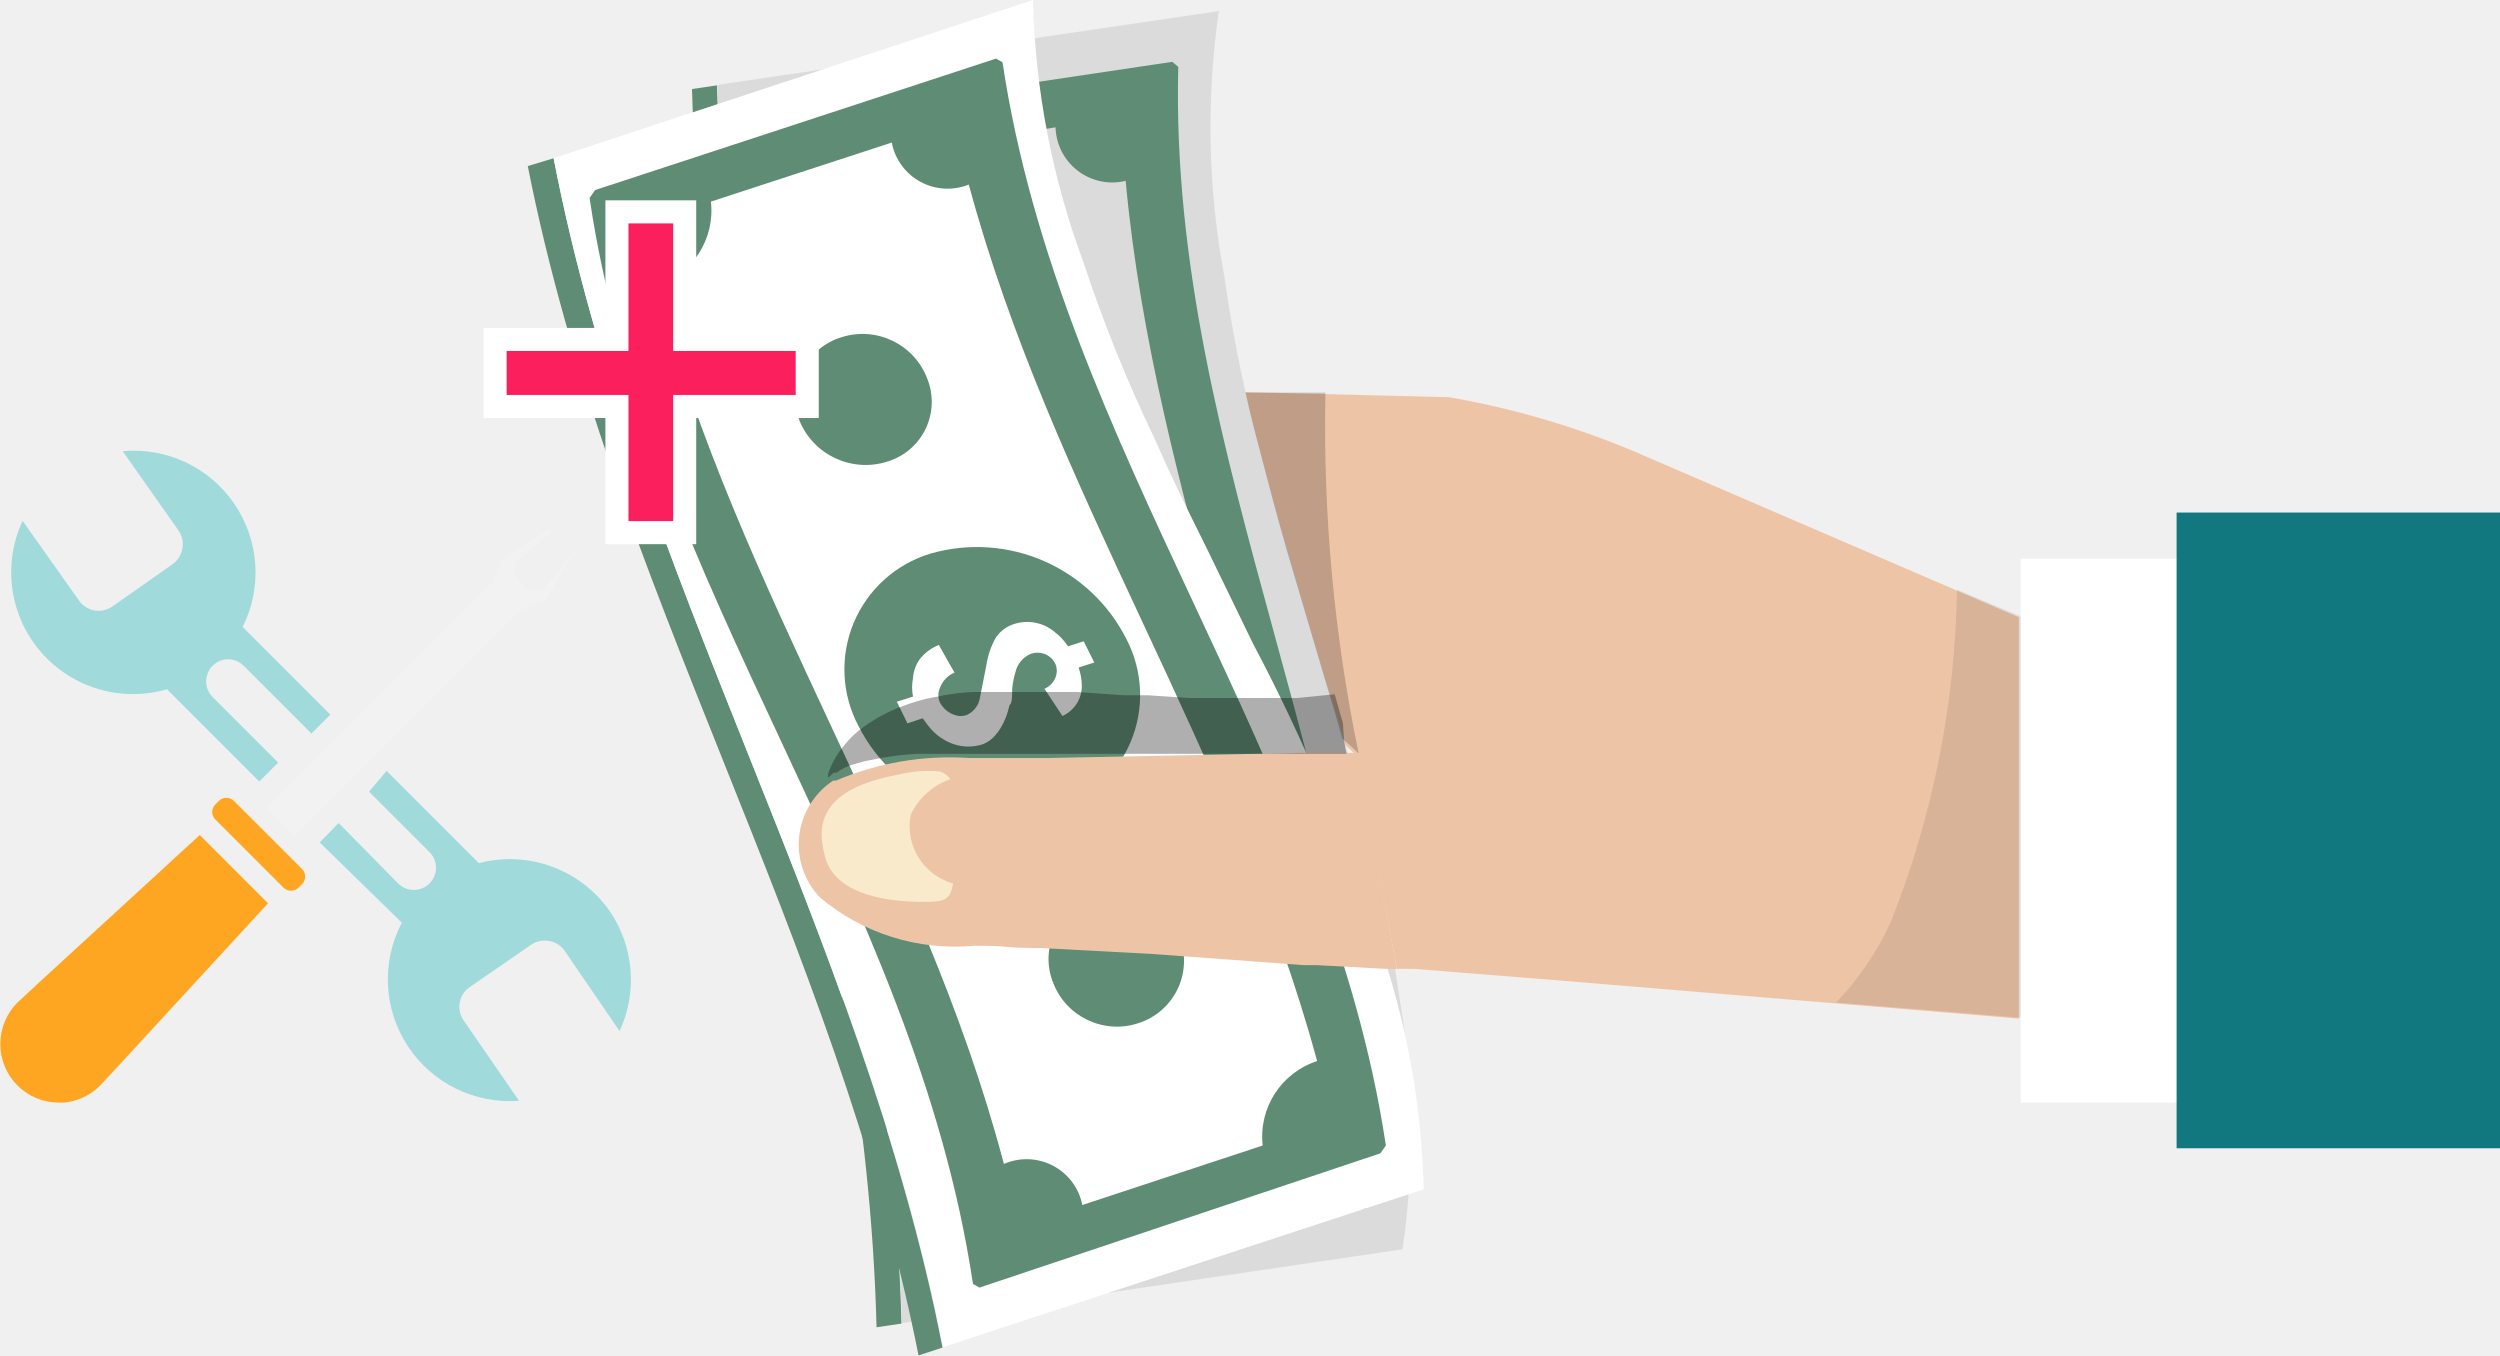
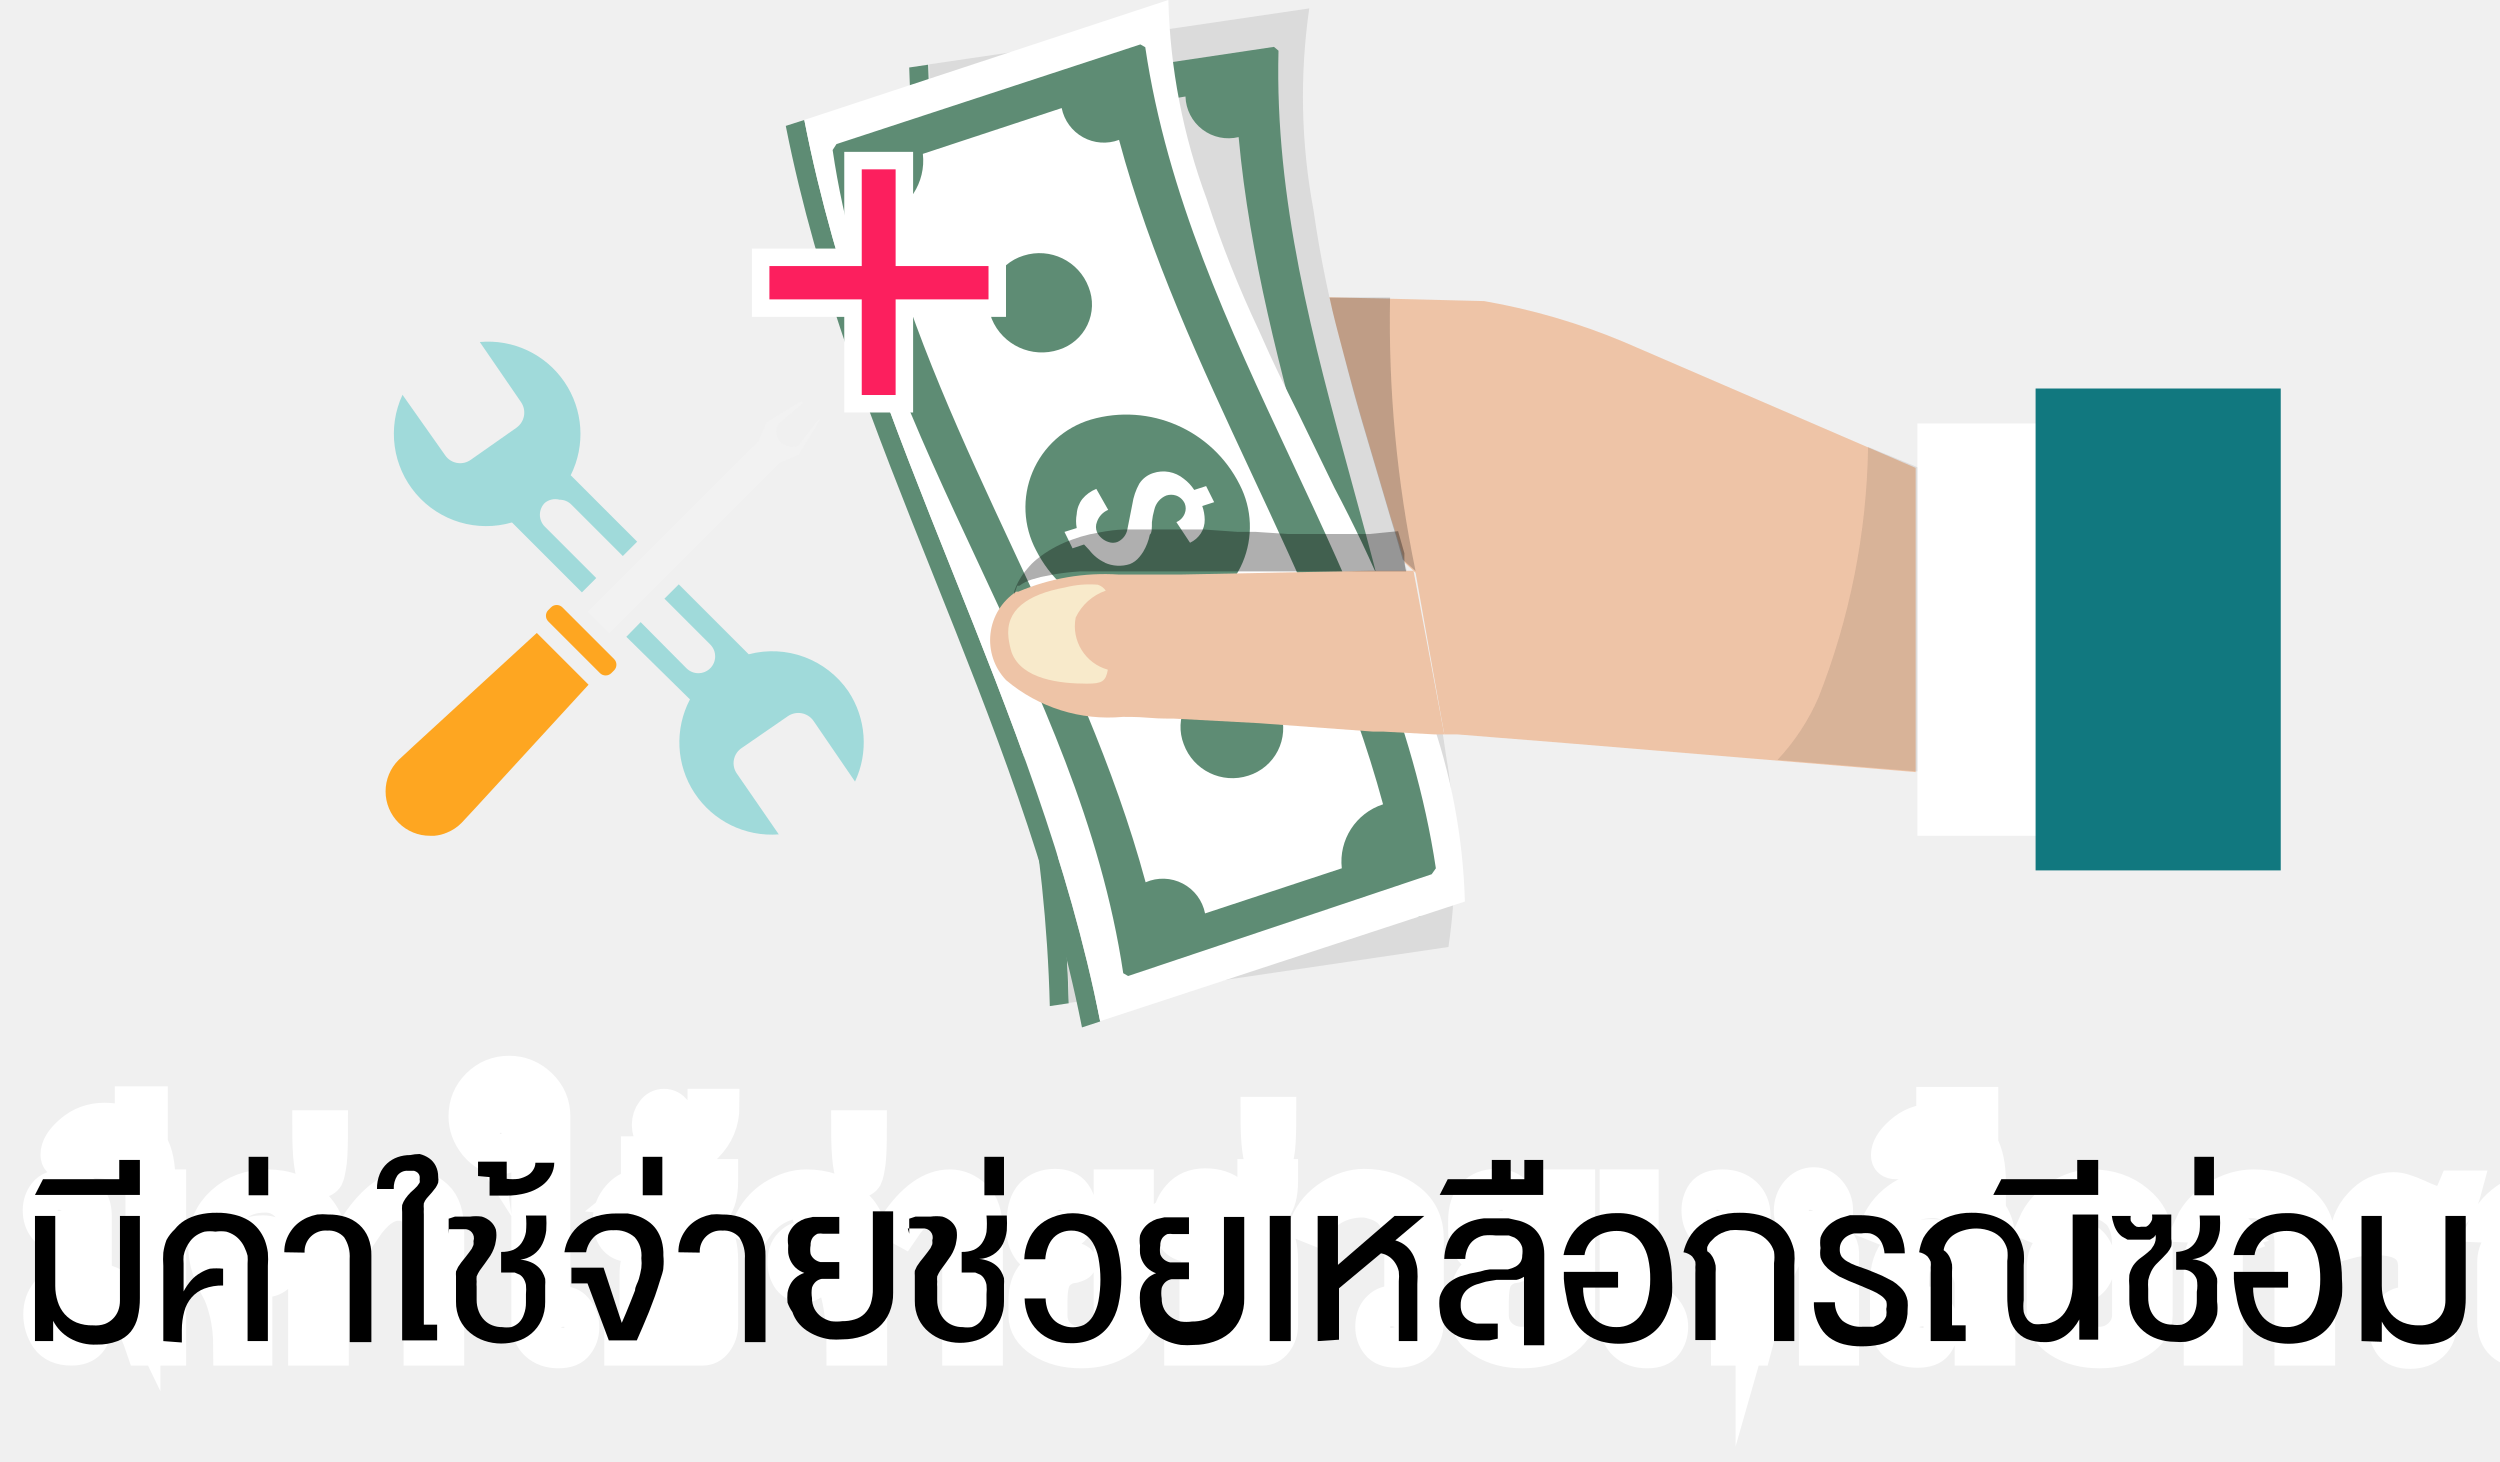
- <svg xmlns="http://www.w3.org/2000/svg" viewBox="0 0 54.19 29.38">
+ <svg xmlns="http://www.w3.org/2000/svg" viewBox="0 0 71.49 41.79">
  <defs>
-     <style>.cls-1{isolation:isolate;}.cls-2{fill:#fff;}.cls-3{fill:#eec4a7;}.cls-4,.cls-8{fill:#8a8a8a;}.cls-4{opacity:0.2;}.cls-10,.cls-4,.cls-8{mix-blend-mode:multiply;}.cls-5{fill:#5e8c74;}.cls-6{fill:#dbdbdb;}.cls-7{fill:#f8eacb;}.cls-8{opacity:0.43;}.cls-9{fill:#11787f;}.cls-10{opacity:0.67;}.cls-11{fill:#878787;}.cls-12,.cls-13{font-size:13.32px;font-family:DBHelvethaicaX-75Bd, DB Helvethaica X;}.cls-12{fill:#ff27ad;stroke:#fff;stroke-miterlimit:10;}.cls-13{fill:#fc1f5e;}.cls-14{fill:#a0dada;}.cls-15{fill:#fea621;}.cls-16{fill:#f2f2f2;}</style>
+     <style>.cls-1{isolation:isolate;}.cls-2{font-size:8.73px;font-family:DBHelvethaicaX-55Regular, DB Helvethaica X;}.cls-13,.cls-2{stroke:#fff;stroke-miterlimit:10;}.cls-3{fill:#fff;}.cls-4{fill:#eec4a7;}.cls-5,.cls-9{fill:#8a8a8a;}.cls-5{opacity:0.2;}.cls-11,.cls-5,.cls-9{mix-blend-mode:multiply;}.cls-6{fill:#5e8c74;}.cls-7{fill:#dbdbdb;}.cls-8{fill:#f8eacb;}.cls-9{opacity:0.43;}.cls-10{fill:#11787f;}.cls-11{opacity:0.67;}.cls-12{fill:#878787;}.cls-13,.cls-14{font-size:13.32px;font-family:DBHelvethaicaX-75Bd, DB Helvethaica X;}.cls-13{fill:#ff27ad;}.cls-14{fill:#fc1f5e;}.cls-15{fill:#a0dada;}.cls-16{fill:#fea621;}.cls-17{fill:#f2f2f2;}</style>
  </defs>
  <g class="cls-1">
    <g id="Layer_2" data-name="Layer 2">
      <g id="Layer_1-2" data-name="Layer 1">
-         <rect class="cls-2" x="43.8" y="12.11" width="3.71" height="11.79" />
-         <path class="cls-3" d="M35.41,9.78a18.49,18.49,0,0,0-4-1.17L25,8.45h-.46l-.17,0-.17,0L24,8.58h0l-.09,0-.06,0a1.79,1.79,0,0,0-.31.21l-.38.39-.73.76,2.87,2.84,1.9,1.89h1v0L29,16l.41.38L30.28,21h0l.36,0,1.12.09,2,.16,10,.83v-8.7Z" />
-         <path class="cls-4" d="M43.8,13.36v8.7l-4-.33A6.28,6.28,0,0,0,41,19.95a20.41,20.41,0,0,0,1.42-7.17Z" />
-         <path class="cls-5" d="M19.54,28.69l-.54.08c-.23-9.27-3.74-17.57-4-26.84l.54-.08C15.8,11.12,19.31,19.42,19.54,28.69Z" />
-         <path class="cls-6" d="M30.4,27.08l-10.85,1.6c-.23-9.27-3.75-17.57-4-26.84L26.42.24A17.58,17.58,0,0,0,26.54,6a32.06,32.06,0,0,0,.83,4c.27,1,.42,1.56.73,2.6h0l.65,2.2a39.78,39.78,0,0,1,1.58,6.8A17.34,17.34,0,0,1,30.4,27.08Z" />
-         <path class="cls-5" d="M21.1,6.74a1.5,1.5,0,0,1,1.69,1.2,1.35,1.35,0,0,1-1.14,1.62,1.55,1.55,0,0,1-1.74-1.19A1.39,1.39,0,0,1,21.1,6.74Z" />
-         <path class="cls-5" d="M24.39,19.66a1.54,1.54,0,0,1,1.73,1.19,1.41,1.41,0,0,1-1.22,1.63,1.48,1.48,0,0,1-1.67-1.2A1.36,1.36,0,0,1,24.39,19.66Z" />
-         <path class="cls-5" d="M16.23,2.83c-.21,8.53,4.39,16.08,4.19,24.61l.12.1,9.05-1.34.14-.15c.19-8.53-4.41-16.07-4.19-24.6l-.13-.11L16.37,2.69Zm6.65-.07A1.23,1.23,0,0,0,24.4,3.92c.63,6.87,3.57,13.14,4.22,20a1.72,1.72,0,0,0-1.47,1.6l-4.07.6A1.23,1.23,0,0,0,21.55,25C20.9,18.1,18,11.83,17.33,5a1.72,1.72,0,0,0,1.48-1.6Z" />
-         <path class="cls-5" d="M26.07,14.24a3.62,3.62,0,0,0-3.88-2.52A2.61,2.61,0,0,0,20,15.14a3.61,3.61,0,0,0,3.88,2.52A2.62,2.62,0,0,0,26.07,14.24ZM21.9,15.79a1.16,1.16,0,0,1-.38-.43l-.08-.17-.35.06-.15-.5.37-.05a1,1,0,0,1,0-.4.8.8,0,0,1,.23-.4,1,1,0,0,1,.44-.22l.23.64a.57.57,0,0,0-.38.28.39.39,0,0,0,0,.3.56.56,0,0,0,.27.33.38.38,0,0,0,.25,0,.49.49,0,0,0,.35-.32l.26-.68a1.75,1.75,0,0,1,.3-.55.75.75,0,0,1,.44-.23.92.92,0,0,1,.83.31,1.25,1.25,0,0,1,.24.37l.36-.05.14.5-.35.06a1.23,1.23,0,0,1,0,.39.71.71,0,0,1-.53.58L24.13,15a.45.45,0,0,0,.28-.21.38.38,0,0,0,0-.28.42.42,0,0,0-.21-.27.45.45,0,0,0-.28,0,.57.57,0,0,0-.4.34,2.15,2.15,0,0,0-.13.34c-.05.17-.09.29-.12.35a1.56,1.56,0,0,1-.27.45l-.13.13a.65.65,0,0,1-.3.15A1,1,0,0,1,21.9,15.79Z" />
-         <path class="cls-5" d="M20.43,29.21l-.52.17c-1.8-9.1-6.67-16.68-8.47-25.78L12,3.43C13.76,12.52,18.64,20.11,20.43,29.21Z" />
-         <path class="cls-2" d="M30.86,25.78,20.44,29.2C18.64,20.1,13.76,12.52,12,3.43L22.39,0a17.59,17.59,0,0,0,1.1,5.7A31.78,31.78,0,0,0,25,9.45c.44,1,.68,1.47,1.16,2.44h0l1,2.06a39.66,39.66,0,0,1,2.71,6.43A17.43,17.43,0,0,1,30.86,25.78Z" />
-         <path class="cls-5" d="M18.24,7.31a1.5,1.5,0,0,1,1.86.9A1.35,1.35,0,0,1,19.25,10a1.55,1.55,0,0,1-1.92-.88A1.4,1.4,0,0,1,18.24,7.31Z" />
-         <path class="cls-5" d="M23.68,19.49a1.54,1.54,0,0,1,1.91.88,1.42,1.42,0,0,1-.92,1.81,1.48,1.48,0,0,1-1.85-.9A1.36,1.36,0,0,1,23.68,19.49Z" />
-         <path class="cls-5" d="M12.78,4.29c1.24,8.44,7.05,15.1,8.31,23.54l.14.08L29.92,25l.12-.17C28.78,16.44,23,9.79,21.73,1.35l-.14-.08L12.9,4.12Zm6.55-1.2A1.23,1.23,0,0,0,21,4c1.79,6.66,5.75,12.34,7.55,19a1.72,1.72,0,0,0-1.18,1.83l-3.91,1.29a1.23,1.23,0,0,0-1.7-.89C20,18.54,16,12.86,14.23,6.2a1.72,1.72,0,0,0,1.18-1.83Z" />
-         <path class="cls-5" d="M24.42,13.86A3.63,3.63,0,0,0,20.17,12a2.62,2.62,0,0,0-1.56,3.74,3.62,3.62,0,0,0,4.25,1.83A2.62,2.62,0,0,0,24.42,13.86Zm-3.85,2.23a1.18,1.18,0,0,1-.45-.36L20,15.57l-.33.11-.23-.47.35-.11a1.06,1.06,0,0,1,0-.4.79.79,0,0,1,.16-.43,1,1,0,0,1,.4-.29l.34.6a.57.57,0,0,0-.32.34.39.39,0,0,0,0,.3.56.56,0,0,0,.33.28.37.37,0,0,0,.25,0,.49.49,0,0,0,.29-.37l.14-.71a1.74,1.74,0,0,1,.2-.59.74.74,0,0,1,.39-.3.92.92,0,0,1,.88.16,1.23,1.23,0,0,1,.3.32l.34-.11.23.46-.34.11a1.24,1.24,0,0,1,.07.39.71.71,0,0,1-.11.39.73.73,0,0,1-.31.27l-.39-.59a.44.44,0,0,0,.24-.25.38.38,0,0,0,0-.28.43.43,0,0,0-.25-.23.45.45,0,0,0-.28,0,.57.57,0,0,0-.34.4,2,2,0,0,0-.07.36c0,.18,0,.31-.06.36a1.56,1.56,0,0,1-.19.49,1.23,1.23,0,0,1-.11.15.66.66,0,0,1-.27.2A1,1,0,0,1,20.57,16.09Z" />
-         <path class="cls-3" d="M30.28,21H30l-1.46-.08-.29,0L25,20.68l-2.42-.13c-.87,0-.61-.05-1.47-.05a4.53,4.53,0,0,1-3.34-1.05,1.66,1.66,0,0,1,.29-2.53l.06,0A6.3,6.3,0,0,1,21,16.43c.46,0,.79,0,1.22,0h.52l5.44-.11h.62l.62,0Z" />
-         <path class="cls-7" d="M20.66,19.15c-.06.34-.17.4-.6.4-.76,0-1.86-.12-2.15-.89a2.4,2.4,0,0,1-.09-.41c-.1-.8.53-1.25,1.61-1.45a2.86,2.86,0,0,1,.94-.08.43.43,0,0,1,.23.17,1.49,1.49,0,0,0-.86.77A1.29,1.29,0,0,0,20.66,19.15Z" />
-         <path class="cls-8" d="M29.45,16.33,29.09,16c-.1-.37-.22-.77-.35-1.2l-.65-2.2h0c-.3-1-.45-1.56-.72-2.6-.15-.58-.27-1-.37-1.49l1.73,0A35,35,0,0,0,29.45,16.33Z" />
-         <rect class="cls-9" x="47.18" y="11.11" width="7.01" height="13.78" />
-         <g class="cls-10">
-           <path class="cls-11" d="M29.19,16.34h-1l-.83,0h-.21l-1,0h-.31l-1.47,0-1.6,0h-.52c-.43,0-.76,0-1.22,0h-.28c-.3,0-.6,0-.89,0a7.15,7.15,0,0,0-.71.08l-.41.08-.25.07a1.18,1.18,0,0,0-.36.18l-.06,0-.12.11h0l0,0,0-.09h0a1.94,1.94,0,0,1,.38-.65,1.81,1.81,0,0,1,.27-.27l.13-.1a3.45,3.45,0,0,1,.88-.46h0a4.07,4.07,0,0,1,.5-.15l.31-.06a4.46,4.46,0,0,1,.68-.08h1l.39,0,.38,0,.42,0h.06l1,.07.42,0h.1l.9.06.46,0,.76,0h0c.3,0,.6,0,.91,0l.21,0,.82-.08.18.63C29.13,16.11,29.16,16.22,29.19,16.34Z" />
+         <text class="cls-2" transform="translate(0.65 38.55)">มีค่าใช้จ่ายช่วยเหลือกรณีซ่อม</text>
+         <path d="M1,38.35V34.77h.58v2a1.45,1.45,0,0,0,.07.45,1,1,0,0,0,.2.36.94.94,0,0,0,.34.24,1.2,1.2,0,0,0,.47.08A.82.82,0,0,0,3,37.86a.66.66,0,0,0,.23-.15.65.65,0,0,0,.15-.23.81.81,0,0,0,.05-.29V34.77H4v2.35a2.3,2.3,0,0,1-.06.54,1.06,1.06,0,0,1-.2.42.91.91,0,0,1-.38.27,1.59,1.59,0,0,1-.59.1A1.42,1.42,0,0,1,2,38.27a1.21,1.21,0,0,1-.48-.5v.58Z" />
+         <path d="M1,34.17l.23-.45H3.41v-.55H4v1Z" />
+         <path d="M4.67,38.35V36.2a2.55,2.55,0,0,1,0-.38,1.68,1.68,0,0,1,.09-.36A1.21,1.21,0,0,1,5,35.15a1.09,1.09,0,0,1,.28-.25,1.41,1.41,0,0,1,.39-.16,2.08,2.08,0,0,1,.53-.06,2,2,0,0,1,.52.06,1.4,1.4,0,0,1,.39.16,1.11,1.11,0,0,1,.28.25,1.27,1.27,0,0,1,.18.31,1.63,1.63,0,0,1,.09.36,2.55,2.55,0,0,1,0,.38v2.15H7.08V36.13a1.31,1.31,0,0,0,0-.22A1.15,1.15,0,0,0,7,35.69a.77.77,0,0,0-.12-.2.74.74,0,0,0-.17-.16.86.86,0,0,0-.24-.11,1.06,1.06,0,0,0-.31,0,1.08,1.08,0,0,0-.31,0,.88.88,0,0,0-.24.11.74.74,0,0,0-.17.16,1,1,0,0,0-.12.2.94.94,0,0,0-.07.22,1.3,1.3,0,0,0,0,.22v.8a1.63,1.63,0,0,1,.22-.32,1,1,0,0,1,.26-.21A1.11,1.11,0,0,1,6,36.28a1.76,1.76,0,0,1,.38,0v.48a1.47,1.47,0,0,0-.54.09.91.91,0,0,0-.36.25,1,1,0,0,0-.21.4,2,2,0,0,0-.07.53v.36Z" />
+         <path d="M7.11,34.18v-1.1h.56v1.1Z" />
+         <path d="M8.13,35.81a1,1,0,0,1,.05-.33,1.08,1.08,0,0,1,.14-.28,1,1,0,0,1,.2-.22,1.2,1.2,0,0,1,.26-.16,1.44,1.44,0,0,1,.29-.09,1.52,1.52,0,0,1,.32,0,1.57,1.57,0,0,1,.49.07,1.08,1.08,0,0,1,.39.22,1,1,0,0,1,.26.37,1.34,1.34,0,0,1,.09.52v2.47H10V36a1,1,0,0,0-.16-.62.59.59,0,0,0-.48-.19.6.6,0,0,0-.65.63Z" />
+         <path d="M10.78,34a1.08,1.08,0,0,1,.08-.43.85.85,0,0,1,.21-.3.88.88,0,0,1,.3-.18,1.08,1.08,0,0,1,.36-.06A1.3,1.3,0,0,1,12,33a.82.82,0,0,1,.27.12.59.59,0,0,1,.19.22.68.68,0,0,1,.07.31.48.48,0,0,1,0,.17.66.66,0,0,1-.07.14l-.11.14-.15.17a.46.46,0,0,0-.08.14.74.74,0,0,0,0,.16,1.19,1.19,0,0,0,0,.16c0,.05,0,.1,0,.15v3h.38v.45h-1V34.91c0-.1,0-.18,0-.25a1,1,0,0,1,0-.2.71.71,0,0,1,.09-.18,1.32,1.32,0,0,1,.16-.19l.09-.08.09-.09.07-.1a.19.19,0,0,0,0-.09.38.38,0,0,0,0-.1.21.21,0,0,0-.05-.09.27.27,0,0,0-.11-.06l-.17,0a.35.35,0,0,0-.31.14.65.65,0,0,0-.1.38Z" />
+         <path d="M12.83,35.28v-.43l.18-.06.17,0,.15,0h.11a1.2,1.2,0,0,1,.34,0,.66.66,0,0,1,.25.14.53.53,0,0,1,.15.23.83.83,0,0,1,0,.32.9.9,0,0,1-.06.23,1.14,1.14,0,0,1-.1.2l-.14.2-.16.22a1,1,0,0,0-.09.17.75.75,0,0,0,0,.15.86.86,0,0,0,0,.15c0,.05,0,.12,0,.18v.19a.9.9,0,0,0,.06.33.74.74,0,0,0,.16.25.64.64,0,0,0,.23.15.74.74,0,0,0,.28.05.89.89,0,0,0,.26,0,.56.56,0,0,0,.22-.13.57.57,0,0,0,.14-.23.91.91,0,0,0,.06-.34v-.24a1.35,1.35,0,0,0,0-.27.54.54,0,0,0-.07-.18.34.34,0,0,0-.11-.11l-.14-.06-.18,0h-.21V35.8a.89.89,0,0,0,.35-.06.57.57,0,0,0,.23-.19.81.81,0,0,0,.13-.32,2.46,2.46,0,0,0,0-.47h.58a3.45,3.45,0,0,1,0,.43,1.2,1.2,0,0,1-.11.38.79.79,0,0,1-.63.45v0a1,1,0,0,1,.29.07.73.73,0,0,1,.21.13.61.61,0,0,1,.13.16.84.84,0,0,1,.08.19,1.12,1.12,0,0,1,0,.19c0,.06,0,.12,0,.17v.3a1.24,1.24,0,0,1-.11.53,1.1,1.1,0,0,1-.28.37,1.14,1.14,0,0,1-.4.22,1.58,1.58,0,0,1-.47.07,1.52,1.52,0,0,1-.48-.08,1.28,1.28,0,0,1-.41-.23,1.1,1.1,0,0,1-.29-.37,1.18,1.18,0,0,1-.11-.52v-.3c0-.09,0-.18,0-.24s0-.13,0-.18a.8.8,0,0,1,0-.14l.06-.13.09-.13.12-.15.1-.13.08-.11.05-.11a.42.42,0,0,0,0-.11.26.26,0,0,0-.28-.34h-.16l-.14,0-.12,0Z" />
+         <path d="M13.67,33.63v-.41h.82v.49a1.4,1.4,0,0,0,.34,0,.89.89,0,0,0,.26-.1.46.46,0,0,0,.16-.16.37.37,0,0,0,.06-.2h.54a.77.77,0,0,1-.09.35.9.9,0,0,1-.26.3,1.34,1.34,0,0,1-.43.21,2.14,2.14,0,0,1-.61.08H14v-.53Z" />
+         <path d="M16.14,35.81a1.23,1.23,0,0,1,.46-.8,1.38,1.38,0,0,1,.45-.23,2,2,0,0,1,.58-.08l.32,0a1.58,1.58,0,0,1,.31.08,1.25,1.25,0,0,1,.28.15.91.91,0,0,1,.23.23,1.12,1.12,0,0,1,.15.32,1.43,1.43,0,0,1,.05.43,1.59,1.59,0,0,1,0,.33c0,.12-.06.25-.1.39s-.09.28-.14.43l-.17.45-.18.43-.17.39h-.8L16.8,36.7h-.46v-.45h.92l.52,1.58.12-.28.13-.32.13-.33c0-.11.08-.22.11-.33a2.74,2.74,0,0,0,.07-.31,1.21,1.21,0,0,0,0-.28.78.78,0,0,0-.19-.6.83.83,0,0,0-.61-.2.79.79,0,0,0-.52.16.82.82,0,0,0-.26.47Z" />
+         <path d="M18.38,34.18v-1.1h.56v1.1Z" />
+         <path d="M19.4,35.81a1,1,0,0,1,.05-.33,1.08,1.08,0,0,1,.14-.28,1,1,0,0,1,.2-.22,1.2,1.2,0,0,1,.26-.16,1.44,1.44,0,0,1,.29-.09,1.52,1.52,0,0,1,.32,0,1.57,1.57,0,0,1,.49.07,1.08,1.08,0,0,1,.39.22,1,1,0,0,1,.26.37,1.34,1.34,0,0,1,.09.52v2.47H21.3V36a1,1,0,0,0-.16-.62.59.59,0,0,0-.48-.19.6.6,0,0,0-.65.63Z" />
+         <path d="M22.52,37.25a1.59,1.59,0,0,1,0-.28.8.8,0,0,1,.08-.24.63.63,0,0,1,.15-.19A.74.74,0,0,1,23,36.4a.71.71,0,0,1-.25-.15.71.71,0,0,1-.21-.42,1.67,1.67,0,0,1,0-.22.9.9,0,0,1,0-.29.72.72,0,0,1,.28-.37.9.9,0,0,1,.2-.1l.22-.05.21,0H24v.48h-.46a.45.45,0,0,0-.16,0,.38.38,0,0,0-.14.11.36.36,0,0,0-.06.22.67.67,0,0,0,0,.25.36.36,0,0,0,.11.15.42.42,0,0,0,.17.08l.21,0H24v.48h-.28l-.22,0a.36.36,0,0,0-.17.08.39.39,0,0,0-.11.17.9.9,0,0,0,0,.3.65.65,0,0,0,.07.31.67.67,0,0,0,.19.22.84.84,0,0,0,.28.13,1.19,1.19,0,0,0,.33,0,1.14,1.14,0,0,0,.35-.05.67.67,0,0,0,.28-.16.74.74,0,0,0,.18-.29,1.33,1.33,0,0,0,.06-.44v-2.2h.58v2.33a1.36,1.36,0,0,1-.11.57,1.18,1.18,0,0,1-.31.42,1.36,1.36,0,0,1-.46.25,1.78,1.78,0,0,1-.56.09,2.29,2.29,0,0,1-.37,0,1.66,1.66,0,0,1-.35-.09,1.55,1.55,0,0,1-.31-.16,1.09,1.09,0,0,1-.25-.23,1,1,0,0,1-.16-.3A1.11,1.11,0,0,1,22.52,37.25Z" />
+         <path d="M26,35.28v-.43l.18-.06.17,0,.15,0h.11a1.2,1.2,0,0,1,.34,0,.66.66,0,0,1,.25.14.53.53,0,0,1,.15.23.83.83,0,0,1,0,.32.9.9,0,0,1-.06.23,1.14,1.14,0,0,1-.1.2l-.14.2-.16.22a1,1,0,0,0-.09.17.75.75,0,0,0,0,.15.86.86,0,0,0,0,.15c0,.05,0,.12,0,.18v.19a.9.9,0,0,0,.06.33.74.74,0,0,0,.16.25.64.64,0,0,0,.23.15.74.74,0,0,0,.28.05.89.89,0,0,0,.26,0,.56.56,0,0,0,.22-.13.57.57,0,0,0,.14-.23.91.91,0,0,0,.06-.34v-.24a1.35,1.35,0,0,0,0-.27.54.54,0,0,0-.07-.18.34.34,0,0,0-.11-.11l-.14-.06-.18,0h-.21V35.8a.89.89,0,0,0,.35-.06.57.57,0,0,0,.23-.19.81.81,0,0,0,.13-.32,2.46,2.46,0,0,0,0-.47h.58a3.45,3.45,0,0,1,0,.43,1.2,1.2,0,0,1-.11.38A.79.79,0,0,1,28,36v0a1,1,0,0,1,.29.07.73.73,0,0,1,.21.13.61.61,0,0,1,.13.16.84.84,0,0,1,.08.19,1.12,1.12,0,0,1,0,.19c0,.06,0,.12,0,.17v.3a1.24,1.24,0,0,1-.11.53,1.1,1.1,0,0,1-.28.37,1.14,1.14,0,0,1-.4.22,1.58,1.58,0,0,1-.47.07,1.52,1.52,0,0,1-.48-.08,1.28,1.28,0,0,1-.41-.23,1.1,1.1,0,0,1-.29-.37,1.18,1.18,0,0,1-.11-.52v-.3c0-.09,0-.18,0-.24s0-.13,0-.18a.8.8,0,0,1,0-.14l.06-.13.09-.13.12-.15.1-.13.08-.11.05-.11a.42.42,0,0,0,0-.11.26.26,0,0,0-.28-.34h-.16l-.14,0-.12,0Z" />
+         <path d="M28.15,34.18v-1.1h.56v1.1Z" />
+         <path d="M29.3,37.13h.6a1.1,1.1,0,0,0,.07.36.8.8,0,0,0,.16.25.64.64,0,0,0,.23.15.79.79,0,0,0,.63,0,.68.68,0,0,0,.26-.25,1.38,1.38,0,0,0,.16-.43,3.35,3.35,0,0,0,0-1.24,1.39,1.39,0,0,0-.16-.43.72.72,0,0,0-.26-.26.7.7,0,0,0-.35-.09.75.75,0,0,0-.28.05.64.64,0,0,0-.23.15.77.77,0,0,0-.16.26,1.25,1.25,0,0,0-.08.36h-.6a1.49,1.49,0,0,1,.11-.52,1.19,1.19,0,0,1,.27-.41,1.28,1.28,0,0,1,.42-.27,1.55,1.55,0,0,1,1.18,0,1.24,1.24,0,0,1,.45.38,1.65,1.65,0,0,1,.26.59,3.46,3.46,0,0,1,0,1.53,1.65,1.65,0,0,1-.26.59,1.2,1.2,0,0,1-.45.38,1.45,1.45,0,0,1-.64.13,1.47,1.47,0,0,1-.54-.09,1.19,1.19,0,0,1-.42-.27,1.25,1.25,0,0,1-.27-.41A1.48,1.48,0,0,1,29.3,37.13Z" />
+         <path d="M32.6,37.25a1.59,1.59,0,0,1,0-.28.8.8,0,0,1,.08-.24.63.63,0,0,1,.15-.19.74.74,0,0,1,.23-.13.71.71,0,0,1-.25-.15.71.71,0,0,1-.21-.42,1.67,1.67,0,0,1,0-.22.9.9,0,0,1,0-.29.72.72,0,0,1,.28-.37.9.9,0,0,1,.2-.1l.22-.05.21,0H34v.48h-.46a.45.45,0,0,0-.16,0,.38.38,0,0,0-.14.11.36.36,0,0,0-.06.22.67.67,0,0,0,0,.25.36.36,0,0,0,.11.15.42.42,0,0,0,.17.08l.21,0H34v.48h-.28l-.22,0a.36.36,0,0,0-.17.08.39.39,0,0,0-.11.17.9.9,0,0,0,0,.3.65.65,0,0,0,.07.31.67.67,0,0,0,.19.22.84.84,0,0,0,.28.13,1.19,1.19,0,0,0,.33,0,1.14,1.14,0,0,0,.35-.05.67.67,0,0,0,.28-.16.74.74,0,0,0,.18-.29A1.33,1.33,0,0,0,35,37v-2.2h.58v2.33a1.36,1.36,0,0,1-.11.57,1.18,1.18,0,0,1-.31.42,1.36,1.36,0,0,1-.46.25,1.78,1.78,0,0,1-.56.09,2.29,2.29,0,0,1-.37,0,1.66,1.66,0,0,1-.35-.09,1.55,1.55,0,0,1-.31-.16,1.09,1.09,0,0,1-.25-.23,1,1,0,0,1-.16-.3A1.11,1.11,0,0,1,32.6,37.25Z" />
+         <path d="M36.31,38.35V34.77h.6v3.58Z" />
+         <path d="M37.68,38.35V34.77h.58v1.4l1.62-1.4h.85l-.83.7a.82.82,0,0,1,.33.18.87.87,0,0,1,.2.28,1.32,1.32,0,0,1,.1.36,3,3,0,0,1,0,.43v1.63H40V36.64a1.25,1.25,0,0,0,0-.28.7.7,0,0,0-.1-.24.65.65,0,0,0-.17-.18.59.59,0,0,0-.24-.1l-1.2,1v1.47Z" />
+         <path d="M41.17,37.45a1.27,1.27,0,0,1,0-.36.92.92,0,0,1,.13-.27.84.84,0,0,1,.2-.19,1.16,1.16,0,0,1,.25-.13l.28-.08.3-.06a1.27,1.27,0,0,1,.27-.06l.27,0,.25,0a.89.89,0,0,0,.22-.08.39.39,0,0,0,.14-.13.34.34,0,0,0,.05-.19.75.75,0,0,0,0-.23.5.5,0,0,0-.09-.17.45.45,0,0,0-.13-.11l-.16-.06-.18,0h-.19a1.63,1.63,0,0,0-.35,0,.74.74,0,0,0-.27.12.57.57,0,0,0-.18.22.83.83,0,0,0-.08.33h-.6a1.39,1.39,0,0,1,.07-.4,1.05,1.05,0,0,1,.16-.31,1,1,0,0,1,.24-.22,1.4,1.4,0,0,1,.3-.15,1.79,1.79,0,0,1,.36-.08l.39,0,.32,0,.31.07a1.26,1.26,0,0,1,.28.12.84.84,0,0,1,.22.19.88.88,0,0,1,.15.27,1.12,1.12,0,0,1,.06.37v2.61h-.58V36.51a.6.6,0,0,1-.22.09l-.27,0-.3,0-.3.05-.27.08a.81.81,0,0,0-.23.12.54.54,0,0,0-.16.19.59.59,0,0,0-.06.28.53.53,0,0,0,.06.27.51.51,0,0,0,.17.17.71.71,0,0,0,.23.09l.25,0h.19l.16,0v.43l-.24.05-.25,0a2,2,0,0,1-.45-.05,1,1,0,0,1-.37-.17.82.82,0,0,1-.26-.3A1,1,0,0,1,41.17,37.45Z" />
+         <path d="M41.17,34.17l.23-.45h1.26v-.55h.54v.55h.39v-.55h.54v1Z" />
+         <path d="M44.72,36.57v-.2h1.55v.45h-1a1.45,1.45,0,0,0,.07.46,1.06,1.06,0,0,0,.19.36.87.87,0,0,0,.3.23.9.9,0,0,0,.39.08.83.83,0,0,0,.71-.36,1.32,1.32,0,0,0,.19-.43,2.29,2.29,0,0,0,.07-.58,2.56,2.56,0,0,0-.06-.59,1.29,1.29,0,0,0-.18-.43.8.8,0,0,0-.3-.27.94.94,0,0,0-.42-.09,1.14,1.14,0,0,0-.34.05.93.93,0,0,0-.28.14.75.75,0,0,0-.2.22.78.78,0,0,0-.1.28h-.6a1.66,1.66,0,0,1,.17-.48,1.29,1.29,0,0,1,.31-.38,1.37,1.37,0,0,1,.45-.25,1.89,1.89,0,0,1,.6-.09,1.66,1.66,0,0,1,.73.15,1.3,1.3,0,0,1,.49.4,1.6,1.6,0,0,1,.27.6,3.2,3.2,0,0,1,.08.74,3.12,3.12,0,0,1,0,.48,2.21,2.21,0,0,1-.12.44,1.61,1.61,0,0,1-.2.38,1.29,1.29,0,0,1-.3.29,1.38,1.38,0,0,1-.4.19,1.92,1.92,0,0,1-1,0,1.36,1.36,0,0,1-.4-.19,1.21,1.21,0,0,1-.29-.29,1.7,1.7,0,0,1-.2-.38,2.26,2.26,0,0,1-.11-.44A3.31,3.31,0,0,1,44.72,36.57Z" />
+         <path d="M48.14,35.81a1.53,1.53,0,0,1,.16-.41,1.24,1.24,0,0,1,.31-.36,1.58,1.58,0,0,1,.48-.26,2,2,0,0,1,.66-.1,2.24,2.24,0,0,1,.54.06,1.58,1.58,0,0,1,.41.16,1.12,1.12,0,0,1,.3.24,1.27,1.27,0,0,1,.2.31,1.52,1.52,0,0,1,.11.35,2.12,2.12,0,0,1,0,.38v2.17h-.58V36.12a1.17,1.17,0,0,0,0-.33.76.76,0,0,0-.17-.3.88.88,0,0,0-.31-.22,1.24,1.24,0,0,0-.47-.09,1.44,1.44,0,0,0-.3,0,1.15,1.15,0,0,0-.25.08.94.94,0,0,0-.19.12l-.14.14a.61.61,0,0,0-.08.14.55.55,0,0,0,0,.12.41.41,0,0,1,.11.1.53.53,0,0,1,.08.14,1.06,1.06,0,0,1,.05.17,1.2,1.2,0,0,1,0,.2v1.93h-.58V36.41a1.43,1.43,0,0,0,0-.17.68.68,0,0,0,0-.16.61.61,0,0,0-.09-.15A.48.48,0,0,0,48.14,35.81Z" />
+         <path d="M51.87,37.24h.6a.73.73,0,0,0,.22.53.85.85,0,0,0,.57.17h.15l.16,0,.15-.06a.48.48,0,0,0,.13-.1.44.44,0,0,0,.09-.15.64.64,0,0,0,0-.2.45.45,0,0,0,0-.22.49.49,0,0,0-.15-.16,1.28,1.28,0,0,0-.25-.14l-.35-.15-.32-.13-.28-.13-.23-.15a1,1,0,0,1-.18-.17.72.72,0,0,1-.12-.22.82.82,0,0,1,0-.27,1,1,0,0,1,0-.3.79.79,0,0,1,.13-.24.9.9,0,0,1,.2-.19,1.13,1.13,0,0,1,.24-.13l.27-.08.28,0a2.33,2.33,0,0,1,.51.05,1,1,0,0,1,.4.18.88.88,0,0,1,.27.34,1.34,1.34,0,0,1,.11.52h-.58a.92.92,0,0,0-.07-.28.51.51,0,0,0-.14-.19.57.57,0,0,0-.2-.1.92.92,0,0,0-.25,0l-.21,0a.67.67,0,0,0-.2.08.46.46,0,0,0-.15.15.4.4,0,0,0-.06.22.37.37,0,0,0,.05.21.52.52,0,0,0,.16.14,1.44,1.44,0,0,0,.25.12l.34.12.41.17.31.16a1.28,1.28,0,0,1,.21.17.74.74,0,0,1,.14.18.77.77,0,0,1,.07.21,1.36,1.36,0,0,1,0,.25,1.07,1.07,0,0,1-.1.49.85.85,0,0,1-.28.33,1.2,1.2,0,0,1-.42.18,2.45,2.45,0,0,1-.52.05,2,2,0,0,1-.51-.06,1.2,1.2,0,0,1-.42-.2,1,1,0,0,1-.29-.37A1.34,1.34,0,0,1,51.87,37.24Z" />
+         <path d="M54.88,35.81A1.53,1.53,0,0,1,55,35.4a1.31,1.31,0,0,1,.3-.36,1.49,1.49,0,0,1,.46-.26,1.8,1.8,0,0,1,.62-.1,2,2,0,0,1,.52.06,1.57,1.57,0,0,1,.39.16,1.13,1.13,0,0,1,.29.24,1.22,1.22,0,0,1,.19.31,1.66,1.66,0,0,1,.1.35,2,2,0,0,1,0,.38v1a1.29,1.29,0,0,0,0,.34.59.59,0,0,0,.11.22.41.41,0,0,0,.18.12.68.68,0,0,0,.23,0,.77.77,0,0,0,.65-.32,1.15,1.15,0,0,0,.17-.36,1.63,1.63,0,0,0,.06-.45v-2H60v3.58h-.54l0-.58a1.41,1.41,0,0,1-.17.25,1.29,1.29,0,0,1-.22.21,1,1,0,0,1-.27.14.92.92,0,0,1-.32.05,1.34,1.34,0,0,1-.52-.09.8.8,0,0,1-.33-.26,1,1,0,0,1-.18-.41,2.75,2.75,0,0,1-.05-.56v-1a1.2,1.2,0,0,0,0-.33.82.82,0,0,0-.15-.3.77.77,0,0,0-.29-.21,1.16,1.16,0,0,0-.44-.09,1.24,1.24,0,0,0-.39.06,1,1,0,0,0-.29.14.69.69,0,0,0-.18.2.57.57,0,0,0-.08.22.4.4,0,0,1,.11.1.53.53,0,0,1,.08.14,1,1,0,0,1,.05.17,1.2,1.2,0,0,1,0,.2V37.9h.39v.45h-1V36.41a1.43,1.43,0,0,0,0-.17.68.68,0,0,0,0-.16.61.61,0,0,0-.09-.15A.48.48,0,0,0,54.88,35.81Z" />
+         <path d="M57,34.17l.23-.45H59.4v-.55H60v1Z" />
+         <path d="M60.39,34.77h.54a.52.52,0,0,0,0,.14A.36.36,0,0,0,61,35a.3.3,0,0,0,.1.08.29.29,0,0,0,.13,0l.14,0a.25.25,0,0,0,.1-.08.44.44,0,0,0,.07-.12.49.49,0,0,0,0-.15h.55v.7a.58.58,0,0,1,0,.21.69.69,0,0,1-.11.18l-.15.16-.18.18a.87.87,0,0,0-.14.21,1.12,1.12,0,0,0-.08.24,1.69,1.69,0,0,0,0,.25c0,.08,0,.17,0,.24a1,1,0,0,0,.05.33.72.72,0,0,0,.15.25.62.62,0,0,0,.22.15.7.7,0,0,0,.27.05.91.91,0,0,0,.27,0,.54.54,0,0,0,.22-.13.62.62,0,0,0,.15-.23.91.91,0,0,0,.06-.34v-.24a1,1,0,0,0,0-.35.44.44,0,0,0-.13-.19.41.41,0,0,0-.2-.09l-.26,0V35.8a.83.83,0,0,0,.33-.08.59.59,0,0,0,.22-.2.85.85,0,0,0,.12-.32,2.36,2.36,0,0,0,0-.44h.58a2.94,2.94,0,0,1,0,.42,1.2,1.2,0,0,1-.12.38.83.83,0,0,1-.25.29.93.93,0,0,1-.42.16v0a1,1,0,0,1,.29.07.69.69,0,0,1,.21.13.64.64,0,0,1,.13.16.81.81,0,0,1,.08.19,1.12,1.12,0,0,1,0,.19c0,.06,0,.12,0,.17v.3a1.39,1.39,0,0,1,0,.37,1.11,1.11,0,0,1-.13.3,1,1,0,0,1-.21.23,1.17,1.17,0,0,1-.26.16,1.32,1.32,0,0,1-.3.09,1.67,1.67,0,0,1-.32,0,1.52,1.52,0,0,1-.48-.08,1.23,1.23,0,0,1-.41-.23,1.14,1.14,0,0,1-.29-.37,1.16,1.16,0,0,1-.11-.52c0-.15,0-.28,0-.39a1.79,1.79,0,0,1,0-.32.88.88,0,0,1,.11-.27.93.93,0,0,1,.23-.23l.08-.06.1-.08.1-.09.08-.12a.5.5,0,0,0,.05-.14.43.43,0,0,0,0-.16h0a.18.18,0,0,1-.06.08l-.1.06-.12,0-.15,0H61l-.16,0-.16-.09a.58.58,0,0,1-.14-.15.78.78,0,0,1-.1-.22A1.05,1.05,0,0,1,60.39,34.77Z" />
+         <path d="M62.75,34.18v-1.1h.56v1.1Z" />
+         <path d="M63.88,36.57v-.2h1.55v.45h-1a1.45,1.45,0,0,0,.07.46,1.06,1.06,0,0,0,.19.36.87.87,0,0,0,.3.23.9.9,0,0,0,.39.08.83.83,0,0,0,.71-.36,1.32,1.32,0,0,0,.19-.43,2.29,2.29,0,0,0,.07-.58,2.56,2.56,0,0,0-.06-.59,1.29,1.29,0,0,0-.18-.43.8.8,0,0,0-.3-.27.94.94,0,0,0-.42-.09,1.14,1.14,0,0,0-.34.05.93.93,0,0,0-.28.14.75.75,0,0,0-.2.22.78.78,0,0,0-.1.28h-.6a1.66,1.66,0,0,1,.17-.48,1.29,1.29,0,0,1,.31-.38,1.37,1.37,0,0,1,.45-.25,1.89,1.89,0,0,1,.6-.09,1.66,1.66,0,0,1,.73.15,1.3,1.3,0,0,1,.49.4,1.6,1.6,0,0,1,.27.6,3.2,3.2,0,0,1,.08.74,3.12,3.12,0,0,1,0,.48,2.21,2.21,0,0,1-.12.44,1.61,1.61,0,0,1-.2.38,1.29,1.29,0,0,1-.3.29,1.38,1.38,0,0,1-.4.19,1.92,1.92,0,0,1-1,0,1.36,1.36,0,0,1-.4-.19,1.21,1.21,0,0,1-.29-.29,1.7,1.7,0,0,1-.2-.38,2.26,2.26,0,0,1-.11-.44A3.31,3.31,0,0,1,63.88,36.57Z" />
+         <path d="M67.53,38.35V34.77h.58v2a1.45,1.45,0,0,0,.07.45,1,1,0,0,0,.2.36.94.94,0,0,0,.34.24,1.2,1.2,0,0,0,.47.08.82.82,0,0,0,.31-.05.66.66,0,0,0,.23-.15.65.65,0,0,0,.15-.23.81.81,0,0,0,.05-.29V34.77h.58v2.35a2.3,2.3,0,0,1-.06.54,1.06,1.06,0,0,1-.2.42.91.91,0,0,1-.38.27,1.59,1.59,0,0,1-.59.1,1.42,1.42,0,0,1-.69-.16,1.21,1.21,0,0,1-.48-.5v.58Z" />
+         <rect class="cls-3" x="54.83" y="12.11" width="3.71" height="11.79" />
+         <path class="cls-4" d="M46.44,9.78a18.49,18.49,0,0,0-4-1.17L36,8.45h-.46l-.17,0-.17,0L35,8.58h0l-.09,0-.06,0a1.79,1.79,0,0,0-.31.21l-.38.39-.73.76,2.87,2.84,1.9,1.89h1v0L40.07,16l.41.38L41.3,21h0l.36,0,1.12.09,2,.16,10,.83v-8.7Z" />
+         <path class="cls-5" d="M54.83,13.36v8.7l-4-.33A6.28,6.28,0,0,0,52,19.95a20.41,20.41,0,0,0,1.42-7.17Z" />
+         <path class="cls-6" d="M30.56,28.69l-.54.08C29.8,19.5,26.28,11.2,26,1.93l.54-.08C26.82,11.12,30.34,19.42,30.56,28.69Z" />
+         <path class="cls-7" d="M41.42,27.08l-10.85,1.6c-.23-9.27-3.75-17.57-4-26.84L37.44.24A17.58,17.58,0,0,0,37.56,6a32.06,32.06,0,0,0,.83,4c.27,1,.42,1.56.73,2.6h0l.65,2.2a39.78,39.78,0,0,1,1.58,6.8A17.34,17.34,0,0,1,41.42,27.08Z" />
+         <path class="cls-6" d="M32.12,6.74a1.5,1.5,0,0,1,1.69,1.2,1.35,1.35,0,0,1-1.14,1.62,1.55,1.55,0,0,1-1.74-1.19A1.39,1.39,0,0,1,32.12,6.74Z" />
+         <path class="cls-6" d="M35.41,19.66a1.54,1.54,0,0,1,1.73,1.19,1.41,1.41,0,0,1-1.22,1.63,1.48,1.48,0,0,1-1.67-1.2A1.36,1.36,0,0,1,35.41,19.66Z" />
+         <path class="cls-6" d="M27.25,2.83c-.21,8.53,4.39,16.08,4.19,24.61l.12.1,9.05-1.34.14-.15c.19-8.53-4.41-16.07-4.19-24.6l-.13-.11L27.39,2.69Zm6.65-.07a1.23,1.23,0,0,0,1.52,1.16c.63,6.87,3.57,13.14,4.22,20a1.72,1.72,0,0,0-1.47,1.6l-4.07.6A1.23,1.23,0,0,0,32.58,25C31.93,18.1,29,11.83,28.36,5a1.72,1.72,0,0,0,1.48-1.6Z" />
+         <path class="cls-6" d="M37.1,14.24a3.62,3.62,0,0,0-3.88-2.52A2.61,2.61,0,0,0,31,15.14a3.61,3.61,0,0,0,3.88,2.52A2.62,2.62,0,0,0,37.1,14.24Zm-4.17,1.54a1.16,1.16,0,0,1-.38-.43l-.08-.17-.35.06-.15-.5.37-.05a1,1,0,0,1,0-.4.8.8,0,0,1,.23-.4,1,1,0,0,1,.44-.22l.23.64a.57.57,0,0,0-.38.28.39.39,0,0,0,0,.3.56.56,0,0,0,.27.33.38.38,0,0,0,.25,0,.49.49,0,0,0,.35-.32l.26-.68a1.75,1.75,0,0,1,.3-.55.75.75,0,0,1,.44-.23.92.92,0,0,1,.83.31,1.25,1.25,0,0,1,.24.37l.36-.05.14.5-.35.06a1.23,1.23,0,0,1,0,.39.71.71,0,0,1-.53.58L35.16,15a.45.45,0,0,0,.28-.21.38.38,0,0,0,0-.28.42.42,0,0,0-.21-.27.45.45,0,0,0-.28,0,.57.57,0,0,0-.4.34,2.15,2.15,0,0,0-.13.34c-.05.17-.09.29-.12.35a1.56,1.56,0,0,1-.27.45l-.13.13a.65.65,0,0,1-.3.15A1,1,0,0,1,32.92,15.79Z" />
+         <path class="cls-6" d="M31.46,29.21l-.52.17c-1.8-9.1-6.67-16.68-8.47-25.78L23,3.43C24.78,12.52,29.66,20.11,31.46,29.21Z" />
+         <path class="cls-3" d="M41.89,25.78,31.46,29.2C29.66,20.1,24.78,12.52,23,3.43L33.41,0a17.59,17.59,0,0,0,1.1,5.7A31.78,31.78,0,0,0,36,9.45c.44,1,.68,1.47,1.16,2.44h0l1,2.06a39.66,39.66,0,0,1,2.71,6.43A17.43,17.43,0,0,1,41.89,25.78Z" />
+         <path class="cls-6" d="M29.27,7.31a1.5,1.5,0,0,1,1.86.9A1.35,1.35,0,0,1,30.28,10a1.55,1.55,0,0,1-1.92-.88A1.4,1.4,0,0,1,29.27,7.31Z" />
+         <path class="cls-6" d="M34.71,19.49a1.54,1.54,0,0,1,1.91.88,1.42,1.42,0,0,1-.92,1.81,1.48,1.48,0,0,1-1.85-.9A1.36,1.36,0,0,1,34.71,19.49Z" />
+         <path class="cls-6" d="M23.81,4.29c1.24,8.44,7.05,15.1,8.31,23.54l.14.08L40.94,25l.12-.17C39.8,16.44,34,9.79,32.75,1.35l-.14-.08L23.92,4.12Zm6.55-1.2A1.23,1.23,0,0,0,32,4c1.79,6.66,5.75,12.34,7.55,19a1.72,1.72,0,0,0-1.18,1.83l-3.91,1.29a1.23,1.23,0,0,0-1.7-.89c-1.8-6.66-5.76-12.34-7.55-19a1.72,1.72,0,0,0,1.18-1.83Z" />
+         <path class="cls-6" d="M35.45,13.86A3.63,3.63,0,0,0,31.19,12a2.62,2.62,0,0,0-1.56,3.74,3.62,3.62,0,0,0,4.25,1.83A2.62,2.62,0,0,0,35.45,13.86Zm-3.85,2.23a1.18,1.18,0,0,1-.45-.36L31,15.57l-.33.11-.23-.47.35-.11a1.06,1.06,0,0,1,0-.4.79.79,0,0,1,.16-.43,1,1,0,0,1,.4-.29l.34.6a.57.57,0,0,0-.32.34.39.39,0,0,0,0,.3.56.56,0,0,0,.33.28.37.37,0,0,0,.25,0,.49.49,0,0,0,.29-.37l.14-.71a1.74,1.74,0,0,1,.2-.59.74.74,0,0,1,.39-.3.92.92,0,0,1,.88.16,1.23,1.23,0,0,1,.3.32l.34-.11.23.46-.34.11a1.24,1.24,0,0,1,.07.39.71.71,0,0,1-.11.39.73.73,0,0,1-.31.27l-.39-.59a.44.44,0,0,0,.24-.25.38.38,0,0,0,0-.28.43.43,0,0,0-.25-.23.45.45,0,0,0-.28,0,.57.57,0,0,0-.34.4,2,2,0,0,0-.07.36c0,.18,0,.31-.06.36a1.56,1.56,0,0,1-.19.49,1.23,1.23,0,0,1-.11.15.66.66,0,0,1-.27.2A1,1,0,0,1,31.59,16.09Z" />
+         <path class="cls-4" d="M41.3,21H41l-1.46-.08-.29,0L36,20.68l-2.42-.13c-.87,0-.61-.05-1.47-.05a4.53,4.53,0,0,1-3.34-1.05,1.66,1.66,0,0,1,.29-2.53l.06,0A6.3,6.3,0,0,1,32,16.43c.46,0,.79,0,1.22,0h.52l5.44-.11h.62l.62,0Z" />
+         <path class="cls-8" d="M31.68,19.15c-.06.34-.17.4-.6.4-.76,0-1.86-.12-2.15-.89a2.4,2.4,0,0,1-.09-.41c-.1-.8.53-1.25,1.61-1.45a2.86,2.86,0,0,1,.94-.08.43.43,0,0,1,.23.17,1.49,1.49,0,0,0-.86.77A1.29,1.29,0,0,0,31.68,19.15Z" />
+         <path class="cls-9" d="M40.48,16.33,40.11,16c-.1-.37-.22-.77-.35-1.2l-.65-2.2h0c-.3-1-.45-1.56-.72-2.6-.15-.58-.27-1-.37-1.49l1.73,0A35,35,0,0,0,40.48,16.33Z" />
+         <rect class="cls-10" x="58.21" y="11.11" width="7.01" height="13.78" />
+         <g class="cls-11">
+           <path class="cls-12" d="M40.21,16.34h-1l-.83,0h-.21l-1,0h-.31l-1.47,0-1.6,0h-.52c-.43,0-.76,0-1.22,0h-.28c-.3,0-.6,0-.89,0a7.15,7.15,0,0,0-.71.08l-.41.08-.25.07a1.18,1.18,0,0,0-.36.18l-.06,0L29,17h0l0,0,0-.09h0a1.94,1.94,0,0,1,.38-.65,1.81,1.81,0,0,1,.27-.27l.13-.1a3.45,3.45,0,0,1,.88-.46h0a4.07,4.07,0,0,1,.5-.15l.31-.06a4.46,4.46,0,0,1,.68-.08h1l.39,0,.38,0,.42,0h.06l1,.07.42,0h.1l.9.06.46,0,.76,0h0c.3,0,.6,0,.91,0l.21,0,.82-.08.18.63C40.15,16.11,40.18,16.22,40.21,16.34Z" />
        </g>
-         <text class="cls-12" transform="translate(10.31 12.78)">+</text>
-         <text class="cls-13" transform="translate(10.31 12.78)">+</text>
-         <path class="cls-14" d="M13.23,19.77a2.64,2.64,0,0,0-2.85-1.06l-2-2L8,17.16l1.31,1.31a.48.48,0,1,1-.68.68L7.34,17.84l-.41.42L8.71,20a2.64,2.64,0,0,0,2.54,3.86l-1.2-1.74a.52.52,0,0,1,.14-.73l1.32-.91a.53.53,0,0,1,.73.13l1.19,1.74A2.64,2.64,0,0,0,13.23,19.77ZM4.94,14.29a.47.47,0,0,1,.34.14l1.47,1.47.41-.41-1.9-1.9a2.64,2.64,0,0,0-2.6-3.81L3.87,11.5a.53.53,0,0,1-.13.73l-1.31.92A.52.52,0,0,1,1.7,13L.49,11.29a2.64,2.64,0,0,0,3.13,3.65l2,2,.41-.41L4.61,15.11a.48.48,0,0,1,0-.68A.47.47,0,0,1,4.94,14.29Z" />
-         <rect class="cls-15" x="5.32" y="17.03" width="0.57" height="2.55" rx="0.23" ry="0.23" transform="translate(-11.3 9.32) rotate(-45)" />
-         <path class="cls-15" d="M5.81,19.58,2.57,23.1l-.4.43a1.23,1.23,0,0,1-.42.28,1.15,1.15,0,0,1-.36.09H1.28a1.26,1.26,0,0,1-.9-.37,1.27,1.27,0,0,1,0-1.8l.43-.4L4.33,18.1Z" />
-         <path class="cls-16" d="M12.43,12l-.61,1-.54.23L6.39,18.13l-.61-.61,4.88-4.88.23-.54,1-.61.05.05-.71.6a.41.41,0,0,0,.06.52c.13.13.4.2.53.08l.58-.73Z" />
+         <text class="cls-13" transform="translate(21.33 12.78)">+</text>
+         <text class="cls-14" transform="translate(21.33 12.78)">+</text>
+         <path class="cls-15" d="M24.26,19.77a2.64,2.64,0,0,0-2.85-1.06l-2-2-.41.41,1.31,1.31a.48.48,0,1,1-.68.68l-1.31-1.32-.41.42L19.73,20a2.64,2.64,0,0,0,2.54,3.86l-1.2-1.74a.52.52,0,0,1,.14-.73l1.32-.91a.53.53,0,0,1,.73.13l1.19,1.74A2.64,2.64,0,0,0,24.26,19.77ZM16,14.29a.47.47,0,0,1,.34.14l1.47,1.47.41-.41-1.9-1.9a2.64,2.64,0,0,0-2.6-3.81L14.9,11.5a.53.53,0,0,1-.13.73l-1.31.92a.52.52,0,0,1-.73-.13l-1.22-1.73a2.64,2.64,0,0,0,3.13,3.65l2,2,.41-.41-1.47-1.47a.48.48,0,0,1,0-.68A.47.47,0,0,1,16,14.29Z" />
+         <rect class="cls-16" x="16.34" y="17.03" width="0.57" height="2.55" rx="0.23" ry="0.23" transform="translate(-8.08 17.12) rotate(-45)" />
+         <path class="cls-16" d="M16.83,19.58,13.6,23.1l-.4.43a1.23,1.23,0,0,1-.42.28,1.15,1.15,0,0,1-.36.09H12.3a1.26,1.26,0,0,1-.9-.37,1.27,1.27,0,0,1,0-1.8l.43-.4,3.52-3.23Z" />
+         <path class="cls-17" d="M23.45,12l-.61,1-.54.23-4.88,4.88-.61-.61,4.88-4.88.23-.54,1-.61.05.05-.71.6a.41.41,0,0,0,.06.52c.13.13.4.2.53.08L23.4,12Z" />
      </g>
    </g>
  </g>
</svg>
